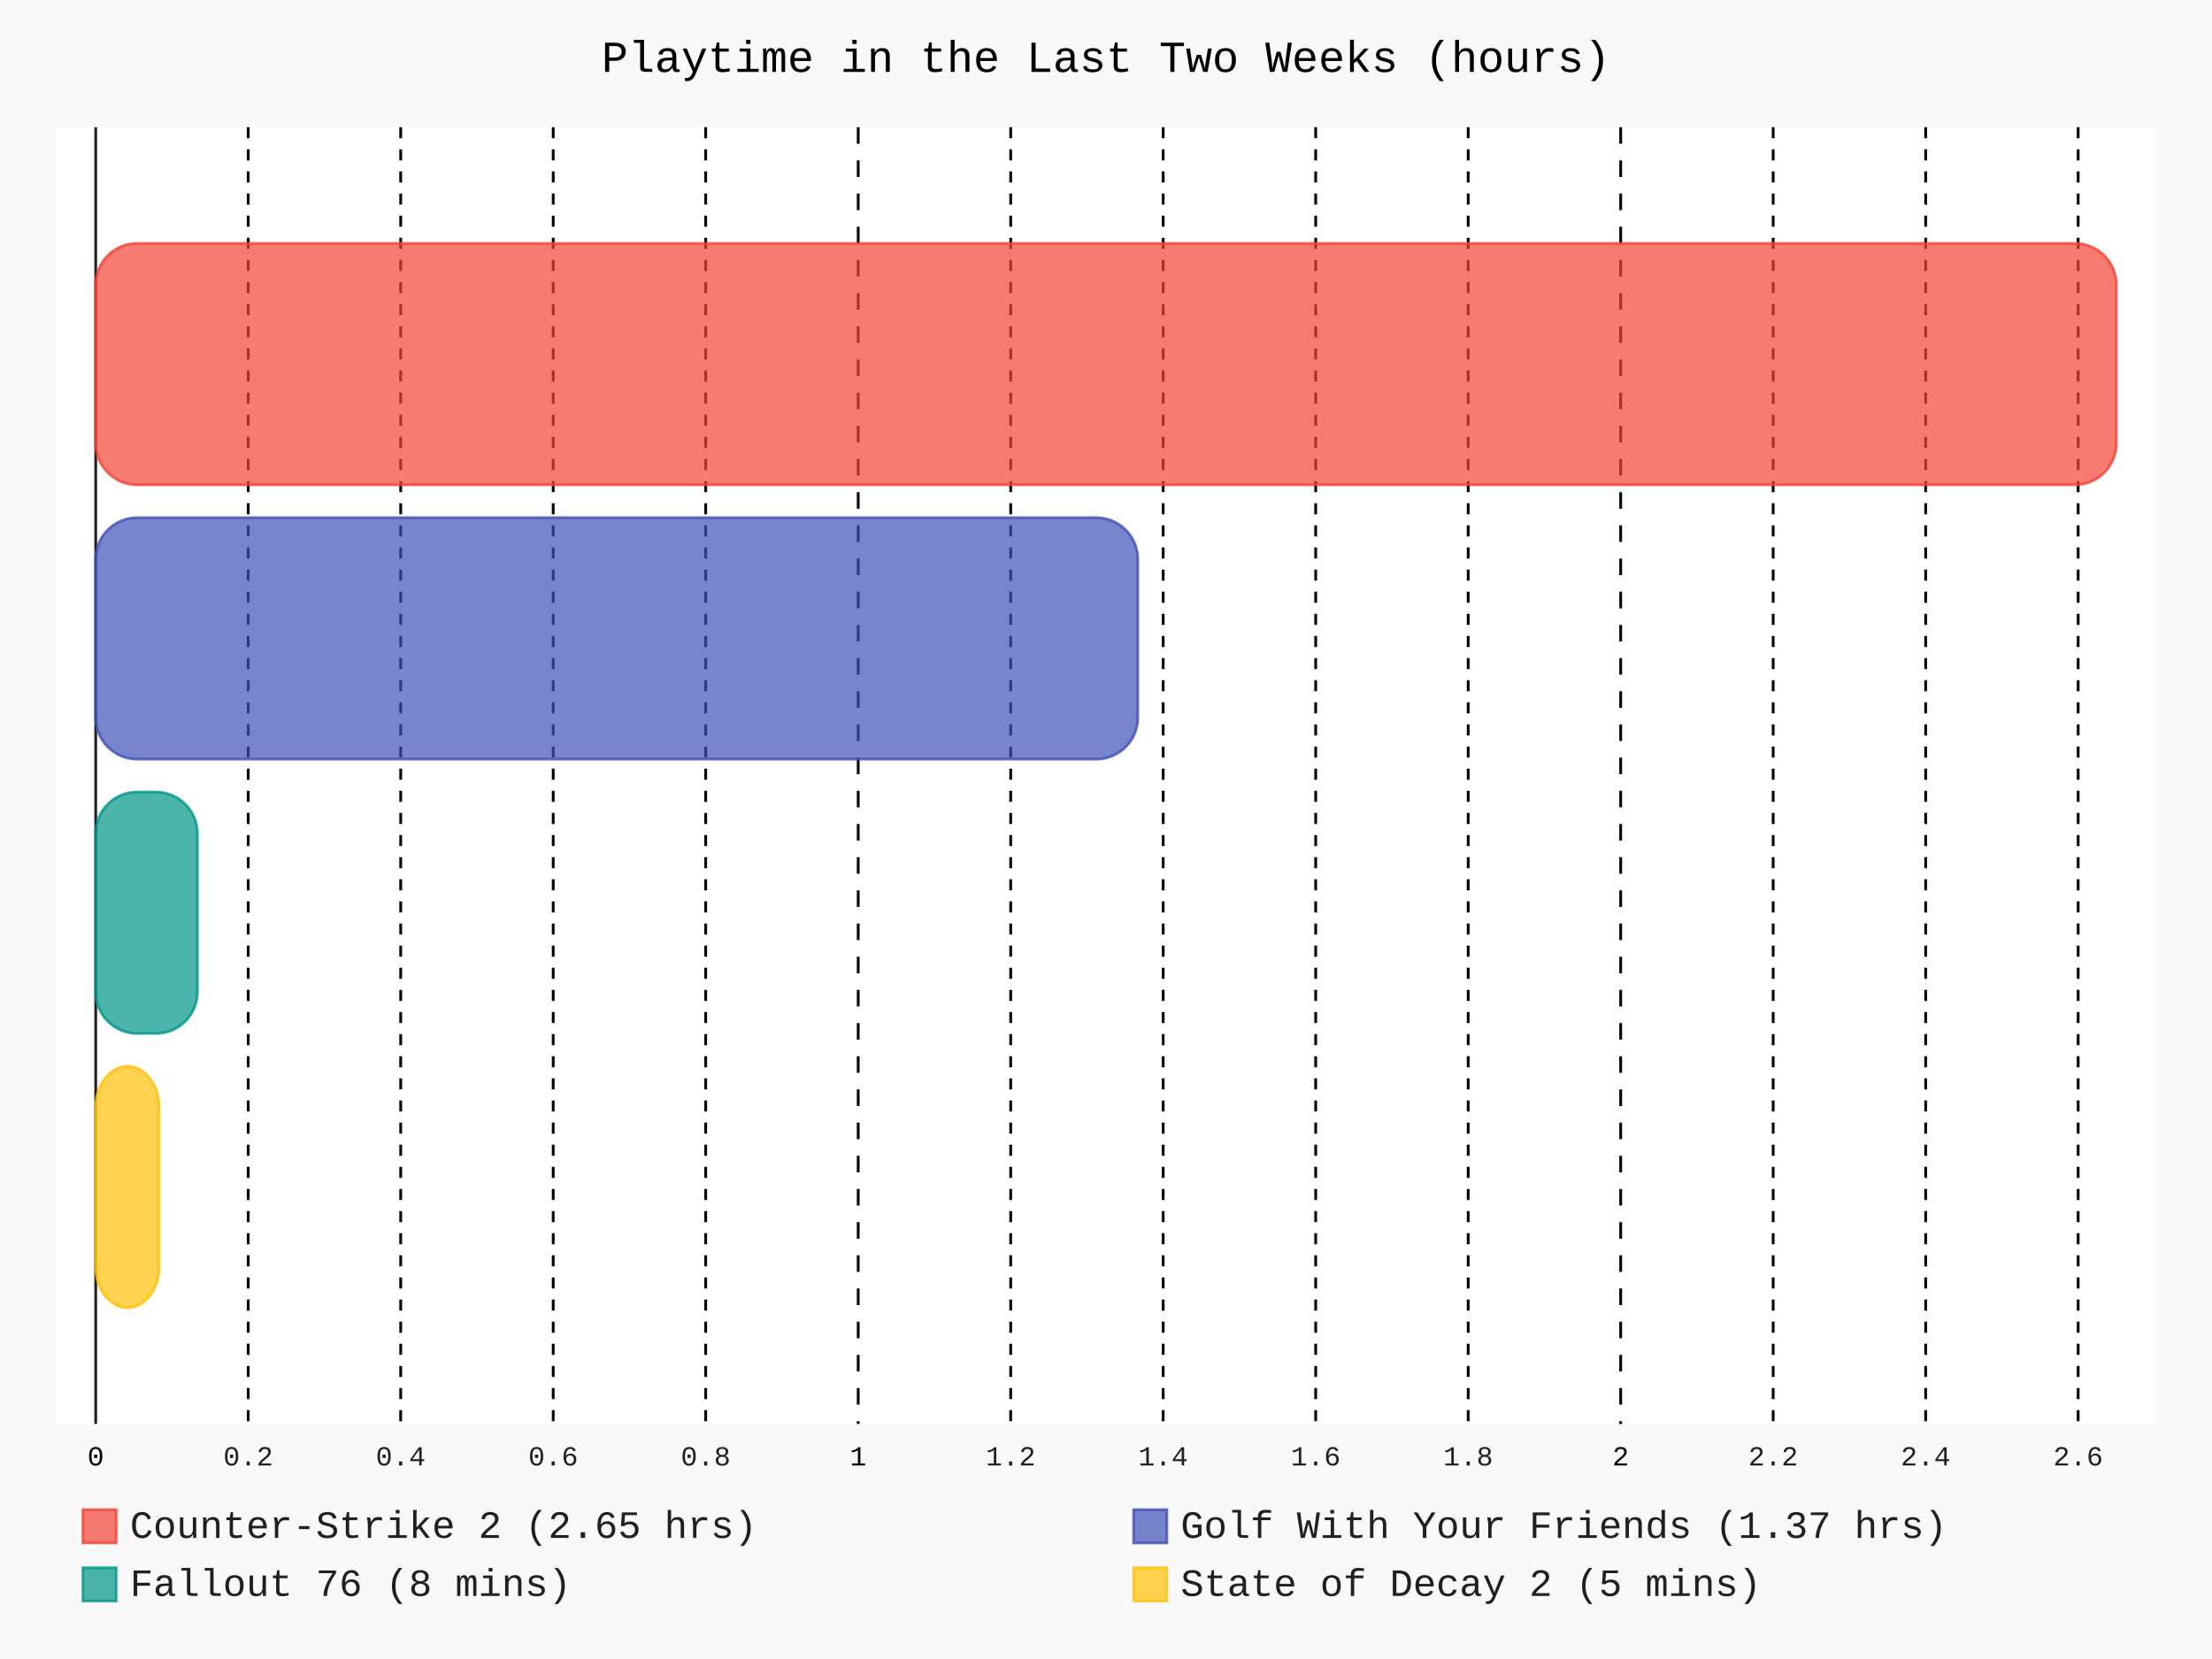
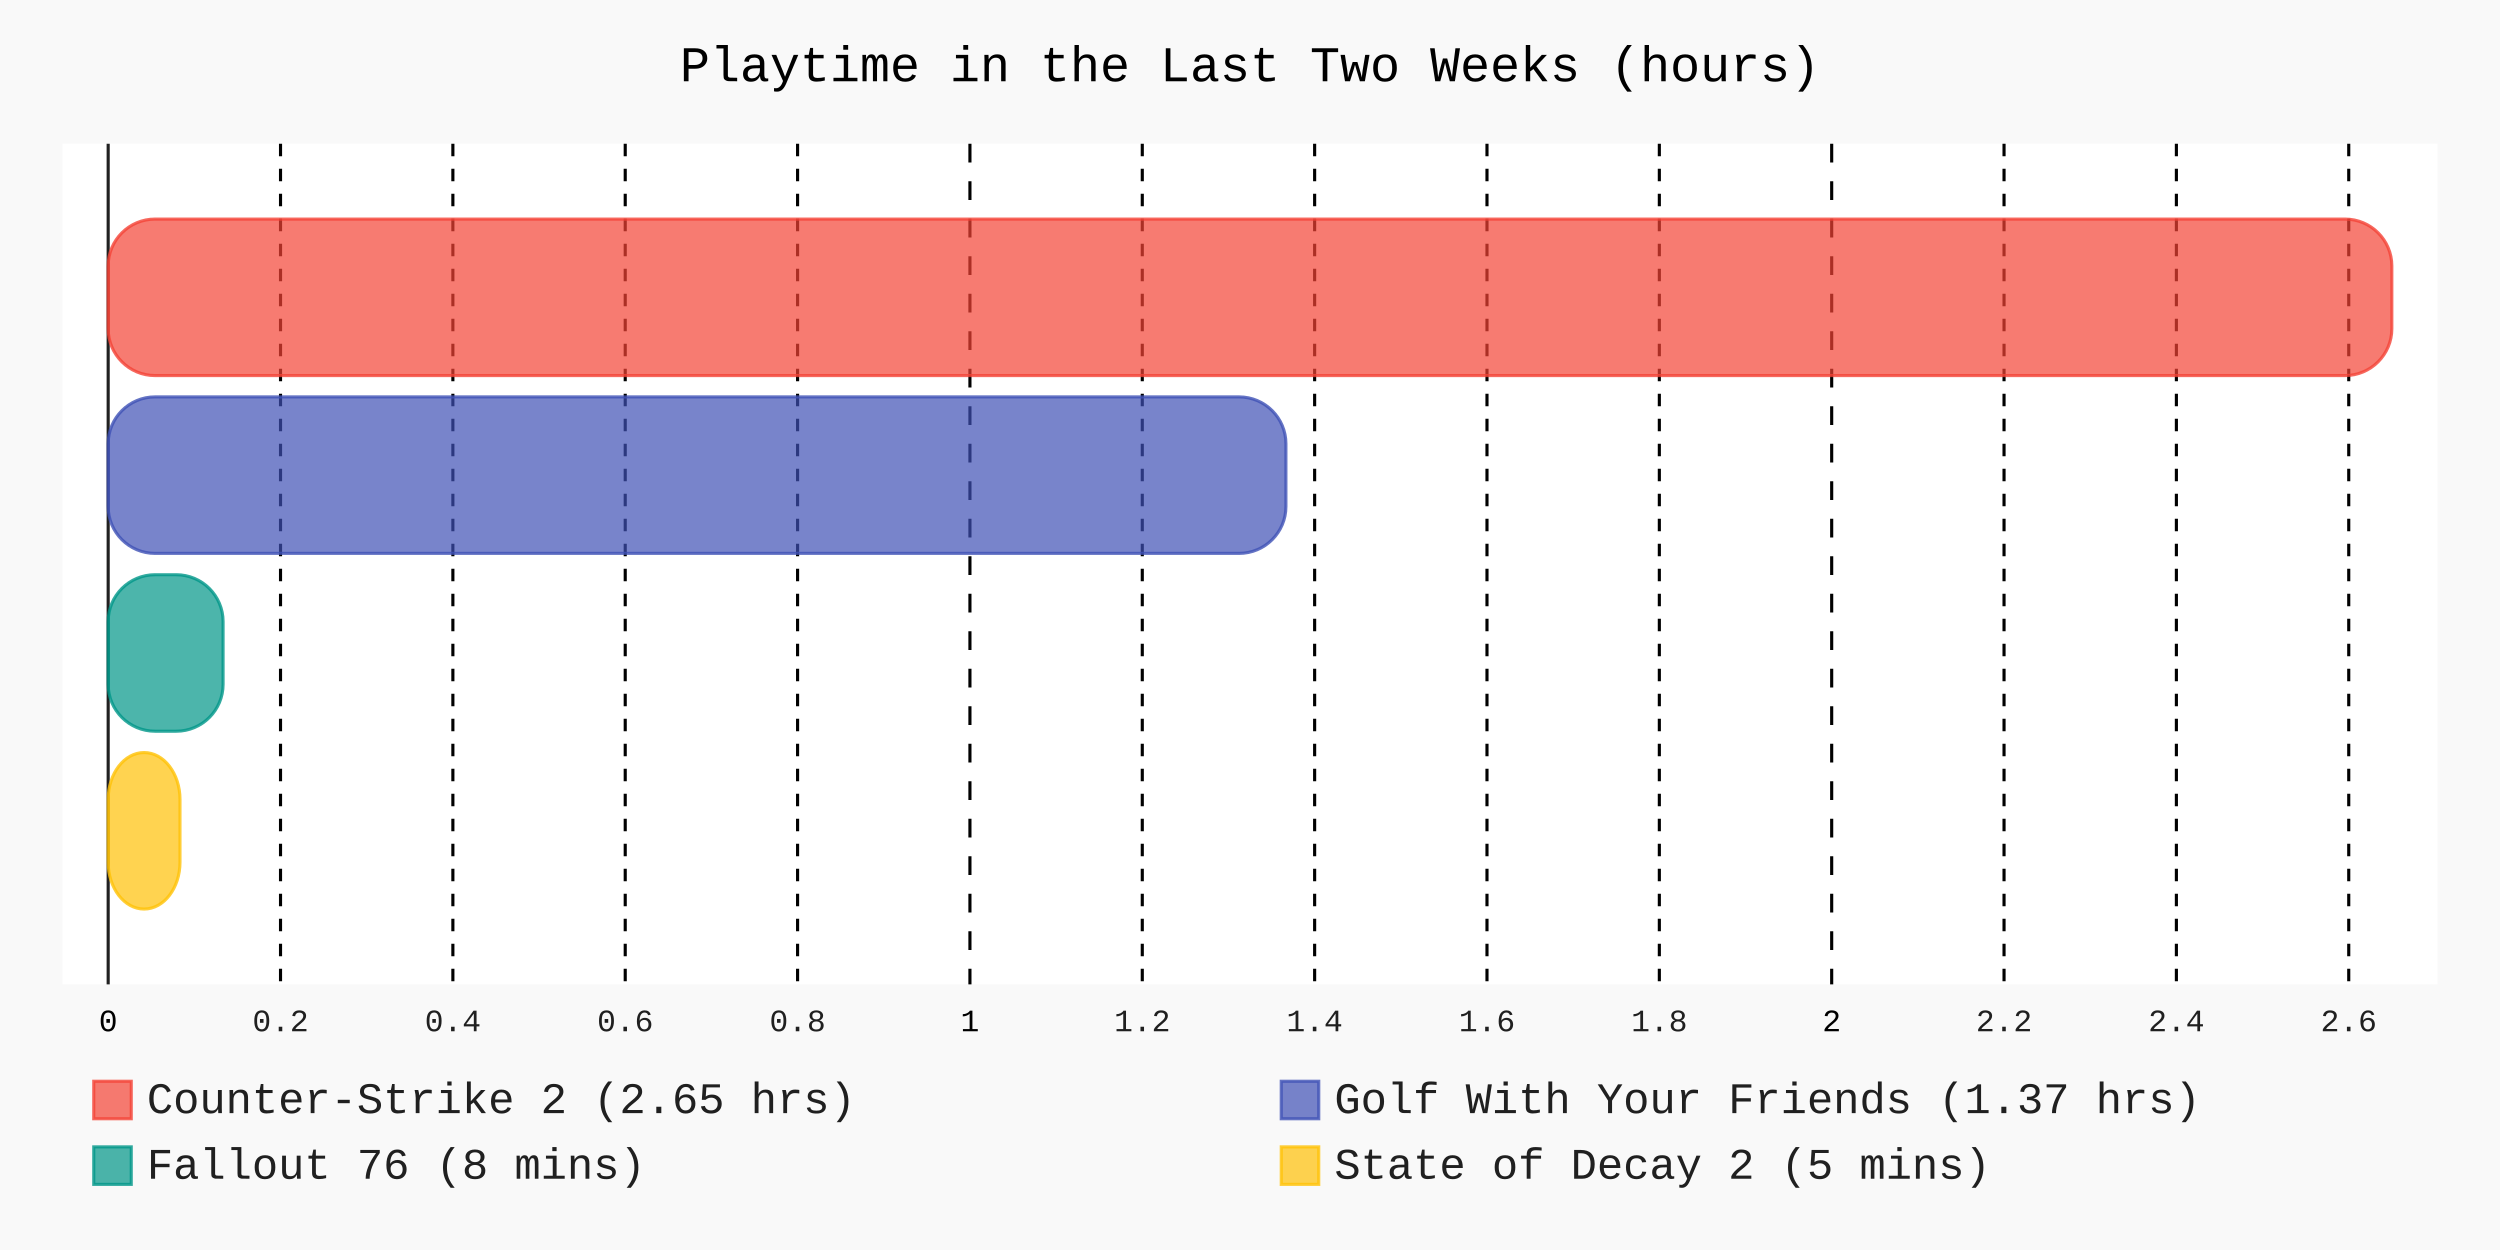
- <svg xmlns="http://www.w3.org/2000/svg" id="chart-6425376a-cbe9-49e2-9a14-6a94d8b0c7a1" class="pygal-chart" viewBox="0 0 800 600" width="800" height="600">
+ <svg xmlns="http://www.w3.org/2000/svg" id="chart-c9d35104-85f4-42dd-8fb0-74e715964bbf" class="pygal-chart" viewBox="0 0 800 400" width="800" height="400">
  <defs>
-     <style type="text/css">#chart-6425376a-cbe9-49e2-9a14-6a94d8b0c7a1{-webkit-user-select:none;-webkit-font-smoothing:antialiased;font-family:Consolas,"Liberation Mono",Menlo,Courier,monospace}#chart-6425376a-cbe9-49e2-9a14-6a94d8b0c7a1 .title{font-family:Consolas,"Liberation Mono",Menlo,Courier,monospace;font-size:16px}#chart-6425376a-cbe9-49e2-9a14-6a94d8b0c7a1 .legends .legend text{font-family:Consolas,"Liberation Mono",Menlo,Courier,monospace;font-size:14px}#chart-6425376a-cbe9-49e2-9a14-6a94d8b0c7a1 .axis text{font-family:Consolas,"Liberation Mono",Menlo,Courier,monospace;font-size:10px}#chart-6425376a-cbe9-49e2-9a14-6a94d8b0c7a1 .axis text.major{font-family:Consolas,"Liberation Mono",Menlo,Courier,monospace;font-size:10px}#chart-6425376a-cbe9-49e2-9a14-6a94d8b0c7a1 .text-overlay text.value{font-family:Consolas,"Liberation Mono",Menlo,Courier,monospace;font-size:16px}#chart-6425376a-cbe9-49e2-9a14-6a94d8b0c7a1 .text-overlay text.label{font-family:Consolas,"Liberation Mono",Menlo,Courier,monospace;font-size:10px}#chart-6425376a-cbe9-49e2-9a14-6a94d8b0c7a1 .tooltip{font-family:Consolas,"Liberation Mono",Menlo,Courier,monospace;font-size:14px}#chart-6425376a-cbe9-49e2-9a14-6a94d8b0c7a1 text.no_data{font-family:Consolas,"Liberation Mono",Menlo,Courier,monospace;font-size:64px}
- #chart-6425376a-cbe9-49e2-9a14-6a94d8b0c7a1{background-color:rgba(249,249,249,1)}#chart-6425376a-cbe9-49e2-9a14-6a94d8b0c7a1 path,#chart-6425376a-cbe9-49e2-9a14-6a94d8b0c7a1 line,#chart-6425376a-cbe9-49e2-9a14-6a94d8b0c7a1 rect,#chart-6425376a-cbe9-49e2-9a14-6a94d8b0c7a1 circle{-webkit-transition:150ms;-moz-transition:150ms;transition:150ms}#chart-6425376a-cbe9-49e2-9a14-6a94d8b0c7a1 .graph &gt; .background{fill:rgba(249,249,249,1)}#chart-6425376a-cbe9-49e2-9a14-6a94d8b0c7a1 .plot &gt; .background{fill:rgba(255,255,255,1)}#chart-6425376a-cbe9-49e2-9a14-6a94d8b0c7a1 .graph{fill:rgba(0,0,0,.87)}#chart-6425376a-cbe9-49e2-9a14-6a94d8b0c7a1 text.no_data{fill:rgba(0,0,0,1)}#chart-6425376a-cbe9-49e2-9a14-6a94d8b0c7a1 .title{fill:rgba(0,0,0,1)}#chart-6425376a-cbe9-49e2-9a14-6a94d8b0c7a1 .legends .legend text{fill:rgba(0,0,0,.87)}#chart-6425376a-cbe9-49e2-9a14-6a94d8b0c7a1 .legends .legend:hover text{fill:rgba(0,0,0,1)}#chart-6425376a-cbe9-49e2-9a14-6a94d8b0c7a1 .axis .line{stroke:rgba(0,0,0,1)}#chart-6425376a-cbe9-49e2-9a14-6a94d8b0c7a1 .axis .guide.line{stroke:rgba(0,0,0,.54)}#chart-6425376a-cbe9-49e2-9a14-6a94d8b0c7a1 .axis .major.line{stroke:rgba(0,0,0,.87)}#chart-6425376a-cbe9-49e2-9a14-6a94d8b0c7a1 .axis text.major{fill:rgba(0,0,0,1)}#chart-6425376a-cbe9-49e2-9a14-6a94d8b0c7a1 .axis.y .guides:hover .guide.line,#chart-6425376a-cbe9-49e2-9a14-6a94d8b0c7a1 .line-graph .axis.x .guides:hover .guide.line,#chart-6425376a-cbe9-49e2-9a14-6a94d8b0c7a1 .stackedline-graph .axis.x .guides:hover .guide.line,#chart-6425376a-cbe9-49e2-9a14-6a94d8b0c7a1 .xy-graph .axis.x .guides:hover .guide.line{stroke:rgba(0,0,0,1)}#chart-6425376a-cbe9-49e2-9a14-6a94d8b0c7a1 .axis .guides:hover text{fill:rgba(0,0,0,1)}#chart-6425376a-cbe9-49e2-9a14-6a94d8b0c7a1 .reactive{fill-opacity:.7;stroke-opacity:.8;stroke-width:1}#chart-6425376a-cbe9-49e2-9a14-6a94d8b0c7a1 .ci{stroke:rgba(0,0,0,.87)}#chart-6425376a-cbe9-49e2-9a14-6a94d8b0c7a1 .reactive.active,#chart-6425376a-cbe9-49e2-9a14-6a94d8b0c7a1 .active .reactive{fill-opacity:.8;stroke-opacity:.9;stroke-width:4}#chart-6425376a-cbe9-49e2-9a14-6a94d8b0c7a1 .ci .reactive.active{stroke-width:1.5}#chart-6425376a-cbe9-49e2-9a14-6a94d8b0c7a1 .series text{fill:rgba(0,0,0,1)}#chart-6425376a-cbe9-49e2-9a14-6a94d8b0c7a1 .tooltip rect{fill:rgba(255,255,255,1);stroke:rgba(0,0,0,1);-webkit-transition:opacity 150ms;-moz-transition:opacity 150ms;transition:opacity 150ms}#chart-6425376a-cbe9-49e2-9a14-6a94d8b0c7a1 .tooltip .label{fill:rgba(0,0,0,.87)}#chart-6425376a-cbe9-49e2-9a14-6a94d8b0c7a1 .tooltip .label{fill:rgba(0,0,0,.87)}#chart-6425376a-cbe9-49e2-9a14-6a94d8b0c7a1 .tooltip .legend{font-size:.8em;fill:rgba(0,0,0,.54)}#chart-6425376a-cbe9-49e2-9a14-6a94d8b0c7a1 .tooltip .x_label{font-size:.6em;fill:rgba(0,0,0,1)}#chart-6425376a-cbe9-49e2-9a14-6a94d8b0c7a1 .tooltip .xlink{font-size:.5em;text-decoration:underline}#chart-6425376a-cbe9-49e2-9a14-6a94d8b0c7a1 .tooltip .value{font-size:1.5em}#chart-6425376a-cbe9-49e2-9a14-6a94d8b0c7a1 .bound{font-size:.5em}#chart-6425376a-cbe9-49e2-9a14-6a94d8b0c7a1 .max-value{font-size:.75em;fill:rgba(0,0,0,.54)}#chart-6425376a-cbe9-49e2-9a14-6a94d8b0c7a1 .map-element{fill:rgba(255,255,255,1);stroke:rgba(0,0,0,.54) !important}#chart-6425376a-cbe9-49e2-9a14-6a94d8b0c7a1 .map-element .reactive{fill-opacity:inherit;stroke-opacity:inherit}#chart-6425376a-cbe9-49e2-9a14-6a94d8b0c7a1 .color-0,#chart-6425376a-cbe9-49e2-9a14-6a94d8b0c7a1 .color-0 a:visited{stroke:#F44336;fill:#F44336}#chart-6425376a-cbe9-49e2-9a14-6a94d8b0c7a1 .color-1,#chart-6425376a-cbe9-49e2-9a14-6a94d8b0c7a1 .color-1 a:visited{stroke:#3F51B5;fill:#3F51B5}#chart-6425376a-cbe9-49e2-9a14-6a94d8b0c7a1 .color-2,#chart-6425376a-cbe9-49e2-9a14-6a94d8b0c7a1 .color-2 a:visited{stroke:#009688;fill:#009688}#chart-6425376a-cbe9-49e2-9a14-6a94d8b0c7a1 .color-3,#chart-6425376a-cbe9-49e2-9a14-6a94d8b0c7a1 .color-3 a:visited{stroke:#FFC107;fill:#FFC107}#chart-6425376a-cbe9-49e2-9a14-6a94d8b0c7a1 .text-overlay .color-0 text{fill:black}#chart-6425376a-cbe9-49e2-9a14-6a94d8b0c7a1 .text-overlay .color-1 text{fill:black}#chart-6425376a-cbe9-49e2-9a14-6a94d8b0c7a1 .text-overlay .color-2 text{fill:black}#chart-6425376a-cbe9-49e2-9a14-6a94d8b0c7a1 .text-overlay .color-3 text{fill:black}
- #chart-6425376a-cbe9-49e2-9a14-6a94d8b0c7a1 text.no_data{text-anchor:middle}#chart-6425376a-cbe9-49e2-9a14-6a94d8b0c7a1 .guide.line{fill:none}#chart-6425376a-cbe9-49e2-9a14-6a94d8b0c7a1 .centered{text-anchor:middle}#chart-6425376a-cbe9-49e2-9a14-6a94d8b0c7a1 .title{text-anchor:middle}#chart-6425376a-cbe9-49e2-9a14-6a94d8b0c7a1 .legends .legend text{fill-opacity:1}#chart-6425376a-cbe9-49e2-9a14-6a94d8b0c7a1 .axis.x text{text-anchor:middle}#chart-6425376a-cbe9-49e2-9a14-6a94d8b0c7a1 .axis.x:not(.web) text[transform]{text-anchor:start}#chart-6425376a-cbe9-49e2-9a14-6a94d8b0c7a1 .axis.x:not(.web) text[transform].backwards{text-anchor:end}#chart-6425376a-cbe9-49e2-9a14-6a94d8b0c7a1 .axis.y text{text-anchor:end}#chart-6425376a-cbe9-49e2-9a14-6a94d8b0c7a1 .axis.y text[transform].backwards{text-anchor:start}#chart-6425376a-cbe9-49e2-9a14-6a94d8b0c7a1 .axis.y2 text{text-anchor:start}#chart-6425376a-cbe9-49e2-9a14-6a94d8b0c7a1 .axis.y2 text[transform].backwards{text-anchor:end}#chart-6425376a-cbe9-49e2-9a14-6a94d8b0c7a1 .axis .guide.line{stroke-dasharray:4,4;stroke:black}#chart-6425376a-cbe9-49e2-9a14-6a94d8b0c7a1 .axis .major.guide.line{stroke-dasharray:6,6;stroke:black}#chart-6425376a-cbe9-49e2-9a14-6a94d8b0c7a1 .horizontal .axis.y .guide.line,#chart-6425376a-cbe9-49e2-9a14-6a94d8b0c7a1 .horizontal .axis.y2 .guide.line,#chart-6425376a-cbe9-49e2-9a14-6a94d8b0c7a1 .vertical .axis.x .guide.line{opacity:0}#chart-6425376a-cbe9-49e2-9a14-6a94d8b0c7a1 .horizontal .axis.always_show .guide.line,#chart-6425376a-cbe9-49e2-9a14-6a94d8b0c7a1 .vertical .axis.always_show .guide.line{opacity:1 !important}#chart-6425376a-cbe9-49e2-9a14-6a94d8b0c7a1 .axis.y .guides:hover .guide.line,#chart-6425376a-cbe9-49e2-9a14-6a94d8b0c7a1 .axis.y2 .guides:hover .guide.line,#chart-6425376a-cbe9-49e2-9a14-6a94d8b0c7a1 .axis.x .guides:hover .guide.line{opacity:1}#chart-6425376a-cbe9-49e2-9a14-6a94d8b0c7a1 .axis .guides:hover text{opacity:1}#chart-6425376a-cbe9-49e2-9a14-6a94d8b0c7a1 .nofill{fill:none}#chart-6425376a-cbe9-49e2-9a14-6a94d8b0c7a1 .subtle-fill{fill-opacity:.2}#chart-6425376a-cbe9-49e2-9a14-6a94d8b0c7a1 .dot{stroke-width:1px;fill-opacity:1;stroke-opacity:1}#chart-6425376a-cbe9-49e2-9a14-6a94d8b0c7a1 .dot.active{stroke-width:5px}#chart-6425376a-cbe9-49e2-9a14-6a94d8b0c7a1 .dot.negative{fill:transparent}#chart-6425376a-cbe9-49e2-9a14-6a94d8b0c7a1 text,#chart-6425376a-cbe9-49e2-9a14-6a94d8b0c7a1 tspan{stroke:none !important}#chart-6425376a-cbe9-49e2-9a14-6a94d8b0c7a1 .series text.active{opacity:1}#chart-6425376a-cbe9-49e2-9a14-6a94d8b0c7a1 .tooltip rect{fill-opacity:.95;stroke-width:.5}#chart-6425376a-cbe9-49e2-9a14-6a94d8b0c7a1 .tooltip text{fill-opacity:1}#chart-6425376a-cbe9-49e2-9a14-6a94d8b0c7a1 .showable{visibility:hidden}#chart-6425376a-cbe9-49e2-9a14-6a94d8b0c7a1 .showable.shown{visibility:visible}#chart-6425376a-cbe9-49e2-9a14-6a94d8b0c7a1 .gauge-background{fill:rgba(229,229,229,1);stroke:none}#chart-6425376a-cbe9-49e2-9a14-6a94d8b0c7a1 .bg-lines{stroke:rgba(249,249,249,1);stroke-width:2px}</style>
+     <style type="text/css">#chart-c9d35104-85f4-42dd-8fb0-74e715964bbf{-webkit-user-select:none;-webkit-font-smoothing:antialiased;font-family:Consolas,"Liberation Mono",Menlo,Courier,monospace}#chart-c9d35104-85f4-42dd-8fb0-74e715964bbf .title{font-family:Consolas,"Liberation Mono",Menlo,Courier,monospace;font-size:16px}#chart-c9d35104-85f4-42dd-8fb0-74e715964bbf .legends .legend text{font-family:Consolas,"Liberation Mono",Menlo,Courier,monospace;font-size:14px}#chart-c9d35104-85f4-42dd-8fb0-74e715964bbf .axis text{font-family:Consolas,"Liberation Mono",Menlo,Courier,monospace;font-size:10px}#chart-c9d35104-85f4-42dd-8fb0-74e715964bbf .axis text.major{font-family:Consolas,"Liberation Mono",Menlo,Courier,monospace;font-size:10px}#chart-c9d35104-85f4-42dd-8fb0-74e715964bbf .text-overlay text.value{font-family:Consolas,"Liberation Mono",Menlo,Courier,monospace;font-size:16px}#chart-c9d35104-85f4-42dd-8fb0-74e715964bbf .text-overlay text.label{font-family:Consolas,"Liberation Mono",Menlo,Courier,monospace;font-size:10px}#chart-c9d35104-85f4-42dd-8fb0-74e715964bbf .tooltip{font-family:Consolas,"Liberation Mono",Menlo,Courier,monospace;font-size:14px}#chart-c9d35104-85f4-42dd-8fb0-74e715964bbf text.no_data{font-family:Consolas,"Liberation Mono",Menlo,Courier,monospace;font-size:64px}
+ #chart-c9d35104-85f4-42dd-8fb0-74e715964bbf{background-color:rgba(249,249,249,1)}#chart-c9d35104-85f4-42dd-8fb0-74e715964bbf path,#chart-c9d35104-85f4-42dd-8fb0-74e715964bbf line,#chart-c9d35104-85f4-42dd-8fb0-74e715964bbf rect,#chart-c9d35104-85f4-42dd-8fb0-74e715964bbf circle{-webkit-transition:150ms;-moz-transition:150ms;transition:150ms}#chart-c9d35104-85f4-42dd-8fb0-74e715964bbf .graph &gt; .background{fill:rgba(249,249,249,1)}#chart-c9d35104-85f4-42dd-8fb0-74e715964bbf .plot &gt; .background{fill:rgba(255,255,255,1)}#chart-c9d35104-85f4-42dd-8fb0-74e715964bbf .graph{fill:rgba(0,0,0,.87)}#chart-c9d35104-85f4-42dd-8fb0-74e715964bbf text.no_data{fill:rgba(0,0,0,1)}#chart-c9d35104-85f4-42dd-8fb0-74e715964bbf .title{fill:rgba(0,0,0,1)}#chart-c9d35104-85f4-42dd-8fb0-74e715964bbf .legends .legend text{fill:rgba(0,0,0,.87)}#chart-c9d35104-85f4-42dd-8fb0-74e715964bbf .legends .legend:hover text{fill:rgba(0,0,0,1)}#chart-c9d35104-85f4-42dd-8fb0-74e715964bbf .axis .line{stroke:rgba(0,0,0,1)}#chart-c9d35104-85f4-42dd-8fb0-74e715964bbf .axis .guide.line{stroke:rgba(0,0,0,.54)}#chart-c9d35104-85f4-42dd-8fb0-74e715964bbf .axis .major.line{stroke:rgba(0,0,0,.87)}#chart-c9d35104-85f4-42dd-8fb0-74e715964bbf .axis text.major{fill:rgba(0,0,0,1)}#chart-c9d35104-85f4-42dd-8fb0-74e715964bbf .axis.y .guides:hover .guide.line,#chart-c9d35104-85f4-42dd-8fb0-74e715964bbf .line-graph .axis.x .guides:hover .guide.line,#chart-c9d35104-85f4-42dd-8fb0-74e715964bbf .stackedline-graph .axis.x .guides:hover .guide.line,#chart-c9d35104-85f4-42dd-8fb0-74e715964bbf .xy-graph .axis.x .guides:hover .guide.line{stroke:rgba(0,0,0,1)}#chart-c9d35104-85f4-42dd-8fb0-74e715964bbf .axis .guides:hover text{fill:rgba(0,0,0,1)}#chart-c9d35104-85f4-42dd-8fb0-74e715964bbf .reactive{fill-opacity:.7;stroke-opacity:.8;stroke-width:1}#chart-c9d35104-85f4-42dd-8fb0-74e715964bbf .ci{stroke:rgba(0,0,0,.87)}#chart-c9d35104-85f4-42dd-8fb0-74e715964bbf .reactive.active,#chart-c9d35104-85f4-42dd-8fb0-74e715964bbf .active .reactive{fill-opacity:.8;stroke-opacity:.9;stroke-width:4}#chart-c9d35104-85f4-42dd-8fb0-74e715964bbf .ci .reactive.active{stroke-width:1.5}#chart-c9d35104-85f4-42dd-8fb0-74e715964bbf .series text{fill:rgba(0,0,0,1)}#chart-c9d35104-85f4-42dd-8fb0-74e715964bbf .tooltip rect{fill:rgba(255,255,255,1);stroke:rgba(0,0,0,1);-webkit-transition:opacity 150ms;-moz-transition:opacity 150ms;transition:opacity 150ms}#chart-c9d35104-85f4-42dd-8fb0-74e715964bbf .tooltip .label{fill:rgba(0,0,0,.87)}#chart-c9d35104-85f4-42dd-8fb0-74e715964bbf .tooltip .label{fill:rgba(0,0,0,.87)}#chart-c9d35104-85f4-42dd-8fb0-74e715964bbf .tooltip .legend{font-size:.8em;fill:rgba(0,0,0,.54)}#chart-c9d35104-85f4-42dd-8fb0-74e715964bbf .tooltip .x_label{font-size:.6em;fill:rgba(0,0,0,1)}#chart-c9d35104-85f4-42dd-8fb0-74e715964bbf .tooltip .xlink{font-size:.5em;text-decoration:underline}#chart-c9d35104-85f4-42dd-8fb0-74e715964bbf .tooltip .value{font-size:1.5em}#chart-c9d35104-85f4-42dd-8fb0-74e715964bbf .bound{font-size:.5em}#chart-c9d35104-85f4-42dd-8fb0-74e715964bbf .max-value{font-size:.75em;fill:rgba(0,0,0,.54)}#chart-c9d35104-85f4-42dd-8fb0-74e715964bbf .map-element{fill:rgba(255,255,255,1);stroke:rgba(0,0,0,.54) !important}#chart-c9d35104-85f4-42dd-8fb0-74e715964bbf .map-element .reactive{fill-opacity:inherit;stroke-opacity:inherit}#chart-c9d35104-85f4-42dd-8fb0-74e715964bbf .color-0,#chart-c9d35104-85f4-42dd-8fb0-74e715964bbf .color-0 a:visited{stroke:#F44336;fill:#F44336}#chart-c9d35104-85f4-42dd-8fb0-74e715964bbf .color-1,#chart-c9d35104-85f4-42dd-8fb0-74e715964bbf .color-1 a:visited{stroke:#3F51B5;fill:#3F51B5}#chart-c9d35104-85f4-42dd-8fb0-74e715964bbf .color-2,#chart-c9d35104-85f4-42dd-8fb0-74e715964bbf .color-2 a:visited{stroke:#009688;fill:#009688}#chart-c9d35104-85f4-42dd-8fb0-74e715964bbf .color-3,#chart-c9d35104-85f4-42dd-8fb0-74e715964bbf .color-3 a:visited{stroke:#FFC107;fill:#FFC107}#chart-c9d35104-85f4-42dd-8fb0-74e715964bbf .text-overlay .color-0 text{fill:black}#chart-c9d35104-85f4-42dd-8fb0-74e715964bbf .text-overlay .color-1 text{fill:black}#chart-c9d35104-85f4-42dd-8fb0-74e715964bbf .text-overlay .color-2 text{fill:black}#chart-c9d35104-85f4-42dd-8fb0-74e715964bbf .text-overlay .color-3 text{fill:black}
+ #chart-c9d35104-85f4-42dd-8fb0-74e715964bbf text.no_data{text-anchor:middle}#chart-c9d35104-85f4-42dd-8fb0-74e715964bbf .guide.line{fill:none}#chart-c9d35104-85f4-42dd-8fb0-74e715964bbf .centered{text-anchor:middle}#chart-c9d35104-85f4-42dd-8fb0-74e715964bbf .title{text-anchor:middle}#chart-c9d35104-85f4-42dd-8fb0-74e715964bbf .legends .legend text{fill-opacity:1}#chart-c9d35104-85f4-42dd-8fb0-74e715964bbf .axis.x text{text-anchor:middle}#chart-c9d35104-85f4-42dd-8fb0-74e715964bbf .axis.x:not(.web) text[transform]{text-anchor:start}#chart-c9d35104-85f4-42dd-8fb0-74e715964bbf .axis.x:not(.web) text[transform].backwards{text-anchor:end}#chart-c9d35104-85f4-42dd-8fb0-74e715964bbf .axis.y text{text-anchor:end}#chart-c9d35104-85f4-42dd-8fb0-74e715964bbf .axis.y text[transform].backwards{text-anchor:start}#chart-c9d35104-85f4-42dd-8fb0-74e715964bbf .axis.y2 text{text-anchor:start}#chart-c9d35104-85f4-42dd-8fb0-74e715964bbf .axis.y2 text[transform].backwards{text-anchor:end}#chart-c9d35104-85f4-42dd-8fb0-74e715964bbf .axis .guide.line{stroke-dasharray:4,4;stroke:black}#chart-c9d35104-85f4-42dd-8fb0-74e715964bbf .axis .major.guide.line{stroke-dasharray:6,6;stroke:black}#chart-c9d35104-85f4-42dd-8fb0-74e715964bbf .horizontal .axis.y .guide.line,#chart-c9d35104-85f4-42dd-8fb0-74e715964bbf .horizontal .axis.y2 .guide.line,#chart-c9d35104-85f4-42dd-8fb0-74e715964bbf .vertical .axis.x .guide.line{opacity:0}#chart-c9d35104-85f4-42dd-8fb0-74e715964bbf .horizontal .axis.always_show .guide.line,#chart-c9d35104-85f4-42dd-8fb0-74e715964bbf .vertical .axis.always_show .guide.line{opacity:1 !important}#chart-c9d35104-85f4-42dd-8fb0-74e715964bbf .axis.y .guides:hover .guide.line,#chart-c9d35104-85f4-42dd-8fb0-74e715964bbf .axis.y2 .guides:hover .guide.line,#chart-c9d35104-85f4-42dd-8fb0-74e715964bbf .axis.x .guides:hover .guide.line{opacity:1}#chart-c9d35104-85f4-42dd-8fb0-74e715964bbf .axis .guides:hover text{opacity:1}#chart-c9d35104-85f4-42dd-8fb0-74e715964bbf .nofill{fill:none}#chart-c9d35104-85f4-42dd-8fb0-74e715964bbf .subtle-fill{fill-opacity:.2}#chart-c9d35104-85f4-42dd-8fb0-74e715964bbf .dot{stroke-width:1px;fill-opacity:1;stroke-opacity:1}#chart-c9d35104-85f4-42dd-8fb0-74e715964bbf .dot.active{stroke-width:5px}#chart-c9d35104-85f4-42dd-8fb0-74e715964bbf .dot.negative{fill:transparent}#chart-c9d35104-85f4-42dd-8fb0-74e715964bbf text,#chart-c9d35104-85f4-42dd-8fb0-74e715964bbf tspan{stroke:none !important}#chart-c9d35104-85f4-42dd-8fb0-74e715964bbf .series text.active{opacity:1}#chart-c9d35104-85f4-42dd-8fb0-74e715964bbf .tooltip rect{fill-opacity:.95;stroke-width:.5}#chart-c9d35104-85f4-42dd-8fb0-74e715964bbf .tooltip text{fill-opacity:1}#chart-c9d35104-85f4-42dd-8fb0-74e715964bbf .showable{visibility:hidden}#chart-c9d35104-85f4-42dd-8fb0-74e715964bbf .showable.shown{visibility:visible}#chart-c9d35104-85f4-42dd-8fb0-74e715964bbf .gauge-background{fill:rgba(229,229,229,1);stroke:none}#chart-c9d35104-85f4-42dd-8fb0-74e715964bbf .bg-lines{stroke:rgba(249,249,249,1);stroke-width:2px}</style>
  </defs>
  <g class="graph horizontalbar-graph horizontal">
-     <rect x="0" y="0" width="800" height="600" class="background" />
+     <rect x="0" y="0" width="800" height="400" class="background" />
    <g transform="translate(20, 46)" class="plot">
-       <rect x="0" y="0" width="760" height="469.0" class="background" />
+       <rect x="0" y="0" width="760" height="269.0" class="background" />
      <g class="axis x always_show">
        <g class="guides">
-           <path d="M14.615 0 v469" class="axis major line" />
-           <text x="14.615" y="484.0" class="major">0</text>
+           <path d="M14.615 0 v269" class="axis major line" />
+           <text x="14.615" y="284.0" class="major">0</text>
        </g>
        <g class="guides">
-           <path d="M69.768 0 v469" class="guide line" />
-           <text x="69.768" y="484.0" class="">0.2</text>
+           <path d="M69.768 0 v269" class="guide line" />
+           <text x="69.768" y="284.0" class="">0.2</text>
        </g>
        <g class="guides">
-           <path d="M124.92 0 v469" class="guide line" />
-           <text x="124.92" y="484.0" class="">0.4</text>
+           <path d="M124.92 0 v269" class="guide line" />
+           <text x="124.92" y="284.0" class="">0.4</text>
        </g>
        <g class="guides">
-           <path d="M180.073 0 v469" class="guide line" />
-           <text x="180.073" y="484.0" class="">0.6</text>
+           <path d="M180.073 0 v269" class="guide line" />
+           <text x="180.073" y="284.0" class="">0.6</text>
        </g>
        <g class="guides">
-           <path d="M235.225 0 v469" class="guide line" />
-           <text x="235.225" y="484.0" class="">0.8</text>
+           <path d="M235.225 0 v269" class="guide line" />
+           <text x="235.225" y="284.0" class="">0.8</text>
        </g>
        <g class="guides">
-           <path d="M290.377 0 v469" class="major guide line" />
-           <text x="290.377" y="484.0" class="major">1</text>
+           <path d="M290.377 0 v269" class="major guide line" />
+           <text x="290.377" y="284.0" class="major">1</text>
        </g>
        <g class="guides">
-           <path d="M345.53 0 v469" class="guide line" />
-           <text x="345.53" y="484.0" class="">1.2</text>
+           <path d="M345.53 0 v269" class="guide line" />
+           <text x="345.53" y="284.0" class="">1.2</text>
        </g>
        <g class="guides">
-           <path d="M400.682 0 v469" class="guide line" />
-           <text x="400.682" y="484.0" class="">1.4</text>
+           <path d="M400.682 0 v269" class="guide line" />
+           <text x="400.682" y="284.0" class="">1.4</text>
        </g>
        <g class="guides">
-           <path d="M455.835 0 v469" class="guide line" />
-           <text x="455.835" y="484.0" class="">1.6</text>
+           <path d="M455.835 0 v269" class="guide line" />
+           <text x="455.835" y="284.0" class="">1.6</text>
        </g>
        <g class="guides">
-           <path d="M510.987 0 v469" class="guide line" />
-           <text x="510.987" y="484.0" class="">1.8</text>
+           <path d="M510.987 0 v269" class="guide line" />
+           <text x="510.987" y="284.0" class="">1.8</text>
        </g>
        <g class="guides">
-           <path d="M566.139 0 v469" class="major guide line" />
-           <text x="566.139" y="484.0" class="major">2</text>
+           <path d="M566.139 0 v269" class="major guide line" />
+           <text x="566.139" y="284.0" class="major">2</text>
        </g>
        <g class="guides">
-           <path d="M621.292 0 v469" class="guide line" />
-           <text x="621.292" y="484.0" class="">2.2</text>
+           <path d="M621.292 0 v269" class="guide line" />
+           <text x="621.292" y="284.0" class="">2.2</text>
        </g>
        <g class="guides">
-           <path d="M676.444 0 v469" class="guide line" />
-           <text x="676.444" y="484.0" class="">2.4</text>
+           <path d="M676.444 0 v269" class="guide line" />
+           <text x="676.444" y="284.0" class="">2.4</text>
        </g>
        <g class="guides">
-           <path d="M731.597 0 v469" class="guide line" />
-           <text x="731.597" y="484.0" class="">2.6</text>
+           <path d="M731.597 0 v269" class="guide line" />
+           <text x="731.597" y="284.0" class="">2.6</text>
        </g>
      </g>
      <g class="series serie-3 color-3">
        <g class="bars">
          <g class="bar">
-             <rect x="14.615" y="339.664" rx="15" ry="15" width="22.98" height="87.306" class="rect reactive tooltip-trigger" />
+             <rect x="14.615" y="194.818" rx="15" ry="15" width="22.98" height="50.075" class="rect reactive tooltip-trigger" />
          </g>
        </g>
      </g>
      <g class="series serie-2 color-2">
        <g class="bars">
          <g class="bar">
-             <rect x="14.615" y="240.453" rx="15" ry="15" width="36.768" height="87.306" class="rect reactive tooltip-trigger" />
+             <rect x="14.615" y="137.914" rx="15" ry="15" width="36.768" height="50.075" class="rect reactive tooltip-trigger" />
          </g>
        </g>
      </g>
      <g class="series serie-1 color-1">
        <g class="bars">
          <g class="bar">
-             <rect x="14.615" y="141.241" rx="15" ry="15" width="376.875" height="87.306" class="rect reactive tooltip-trigger" />
+             <rect x="14.615" y="81.01" rx="15" ry="15" width="376.875" height="50.075" class="rect reactive tooltip-trigger" />
          </g>
        </g>
      </g>
      <g class="series serie-0 color-0">
        <g class="bars">
          <g class="bar">
-             <rect x="14.615" y="42.03" rx="15" ry="15" width="730.769" height="87.306" class="rect reactive tooltip-trigger" />
+             <rect x="14.615" y="24.107" rx="15" ry="15" width="730.769" height="50.075" class="rect reactive tooltip-trigger" />
          </g>
        </g>
      </g>
    </g>
    <g class="titles">
      <text x="400.0" y="26" class="title plot_title">Playtime in the Last Two Weeks (hours)</text>
    </g>
    <g transform="translate(20, 46)" class="plot overlay">
      <g class="series serie-3 color-3" />
      <g class="series serie-2 color-2" />
      <g class="series serie-1 color-1" />
      <g class="series serie-0 color-0" />
    </g>
    <g transform="translate(20, 46)" class="plot text-overlay">
      <g class="series serie-3 color-3" />
      <g class="series serie-2 color-2" />
      <g class="series serie-1 color-1" />
      <g class="series serie-0 color-0" />
    </g>
    <g transform="translate(20, 46)" class="plot tooltip-overlay">
      <g transform="translate(0 0)" style="opacity: 0" class="tooltip">
        <rect rx="0" ry="0" width="0" height="0" class="tooltip-box" />
        <g class="text" />
      </g>
    </g>
-     <g transform="translate(30, 545)" class="legends">
+     <g transform="translate(30, 345)" class="legends">
      <g id="activate-serie-0" class="legend reactive activate-serie">
        <rect x="0.0" y="1.0" width="12" height="12" class="color-0 reactive" />
        <text x="17.0" y="11.2">Counter-Strike 2 (2.65 hrs)</text>
      </g>
      <g id="activate-serie-1" class="legend reactive activate-serie">
        <rect x="380.0" y="1.0" width="12" height="12" class="color-1 reactive" />
        <text x="397.0" y="11.2">Golf With Your Friends (1.37 hrs)</text>
      </g>
      <g id="activate-serie-2" class="legend reactive activate-serie">
        <rect x="0.0" y="22.0" width="12" height="12" class="color-2 reactive" />
        <text x="17.0" y="32.2">Fallout 76 (8 mins)</text>
      </g>
      <g id="activate-serie-3" class="legend reactive activate-serie">
        <rect x="380.0" y="22.0" width="12" height="12" class="color-3 reactive" />
        <text x="397.0" y="32.2">State of Decay 2 (5 mins)</text>
      </g>
    </g>
  </g>
</svg>
